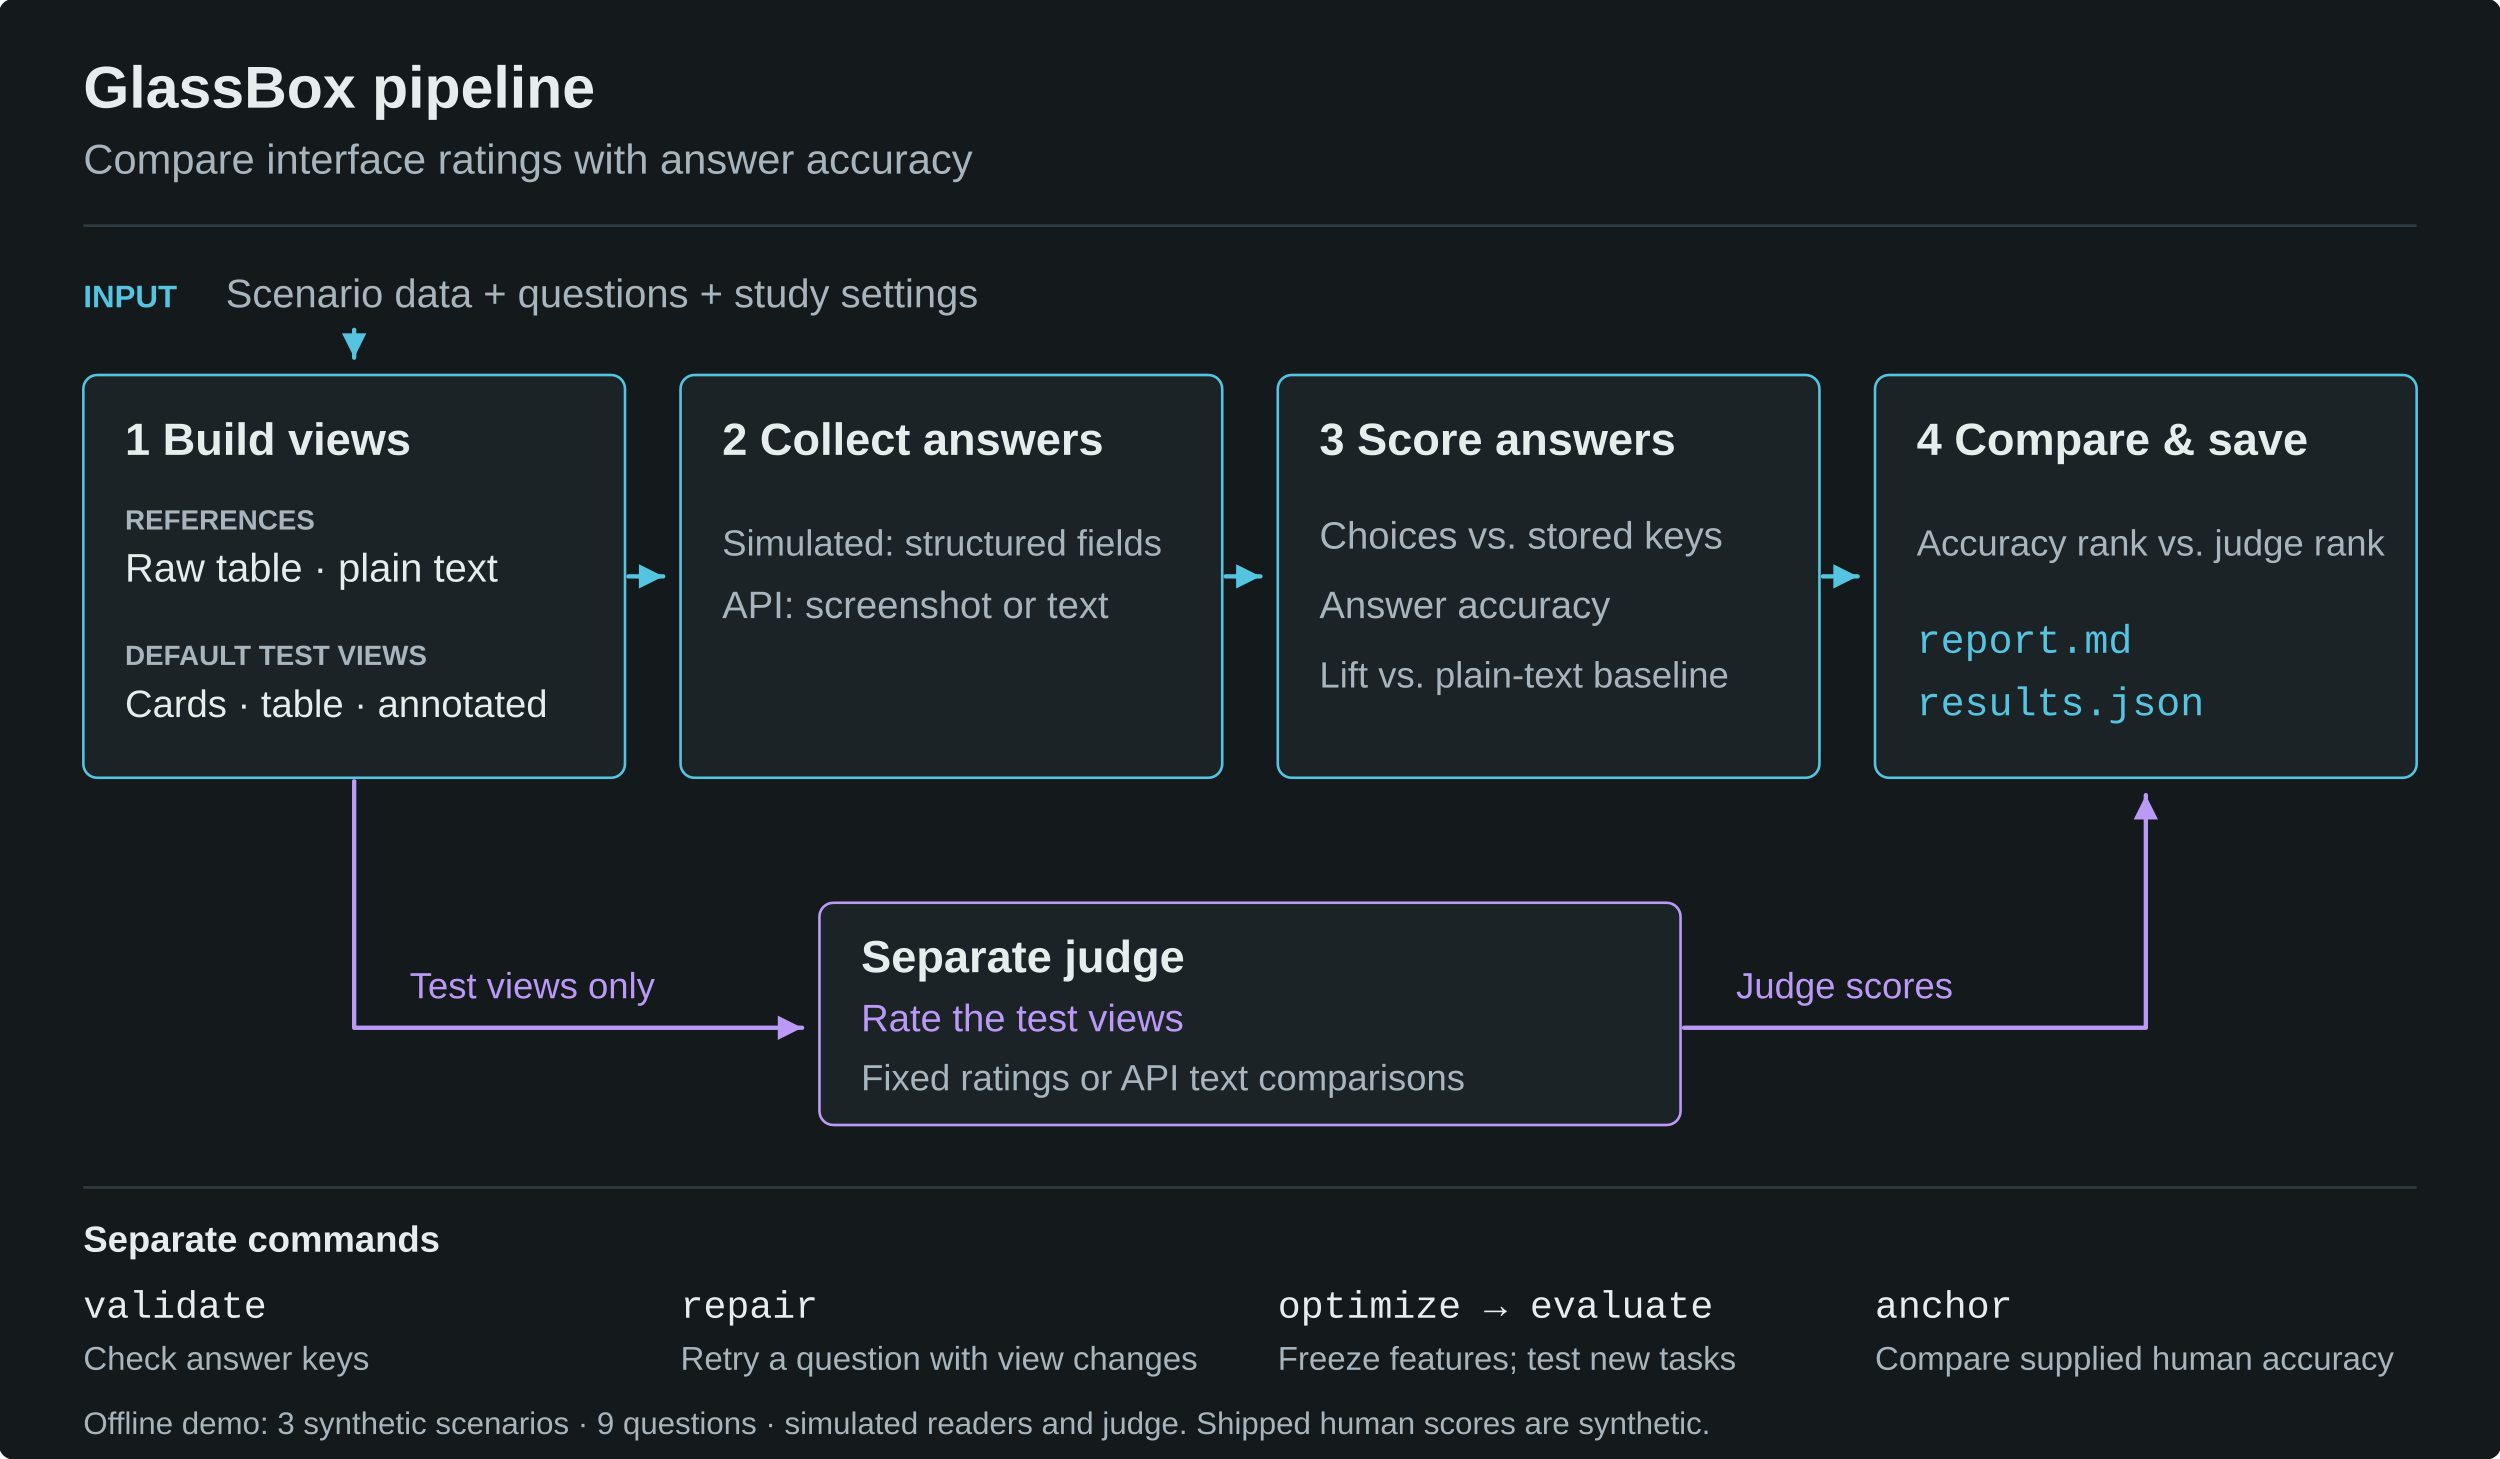
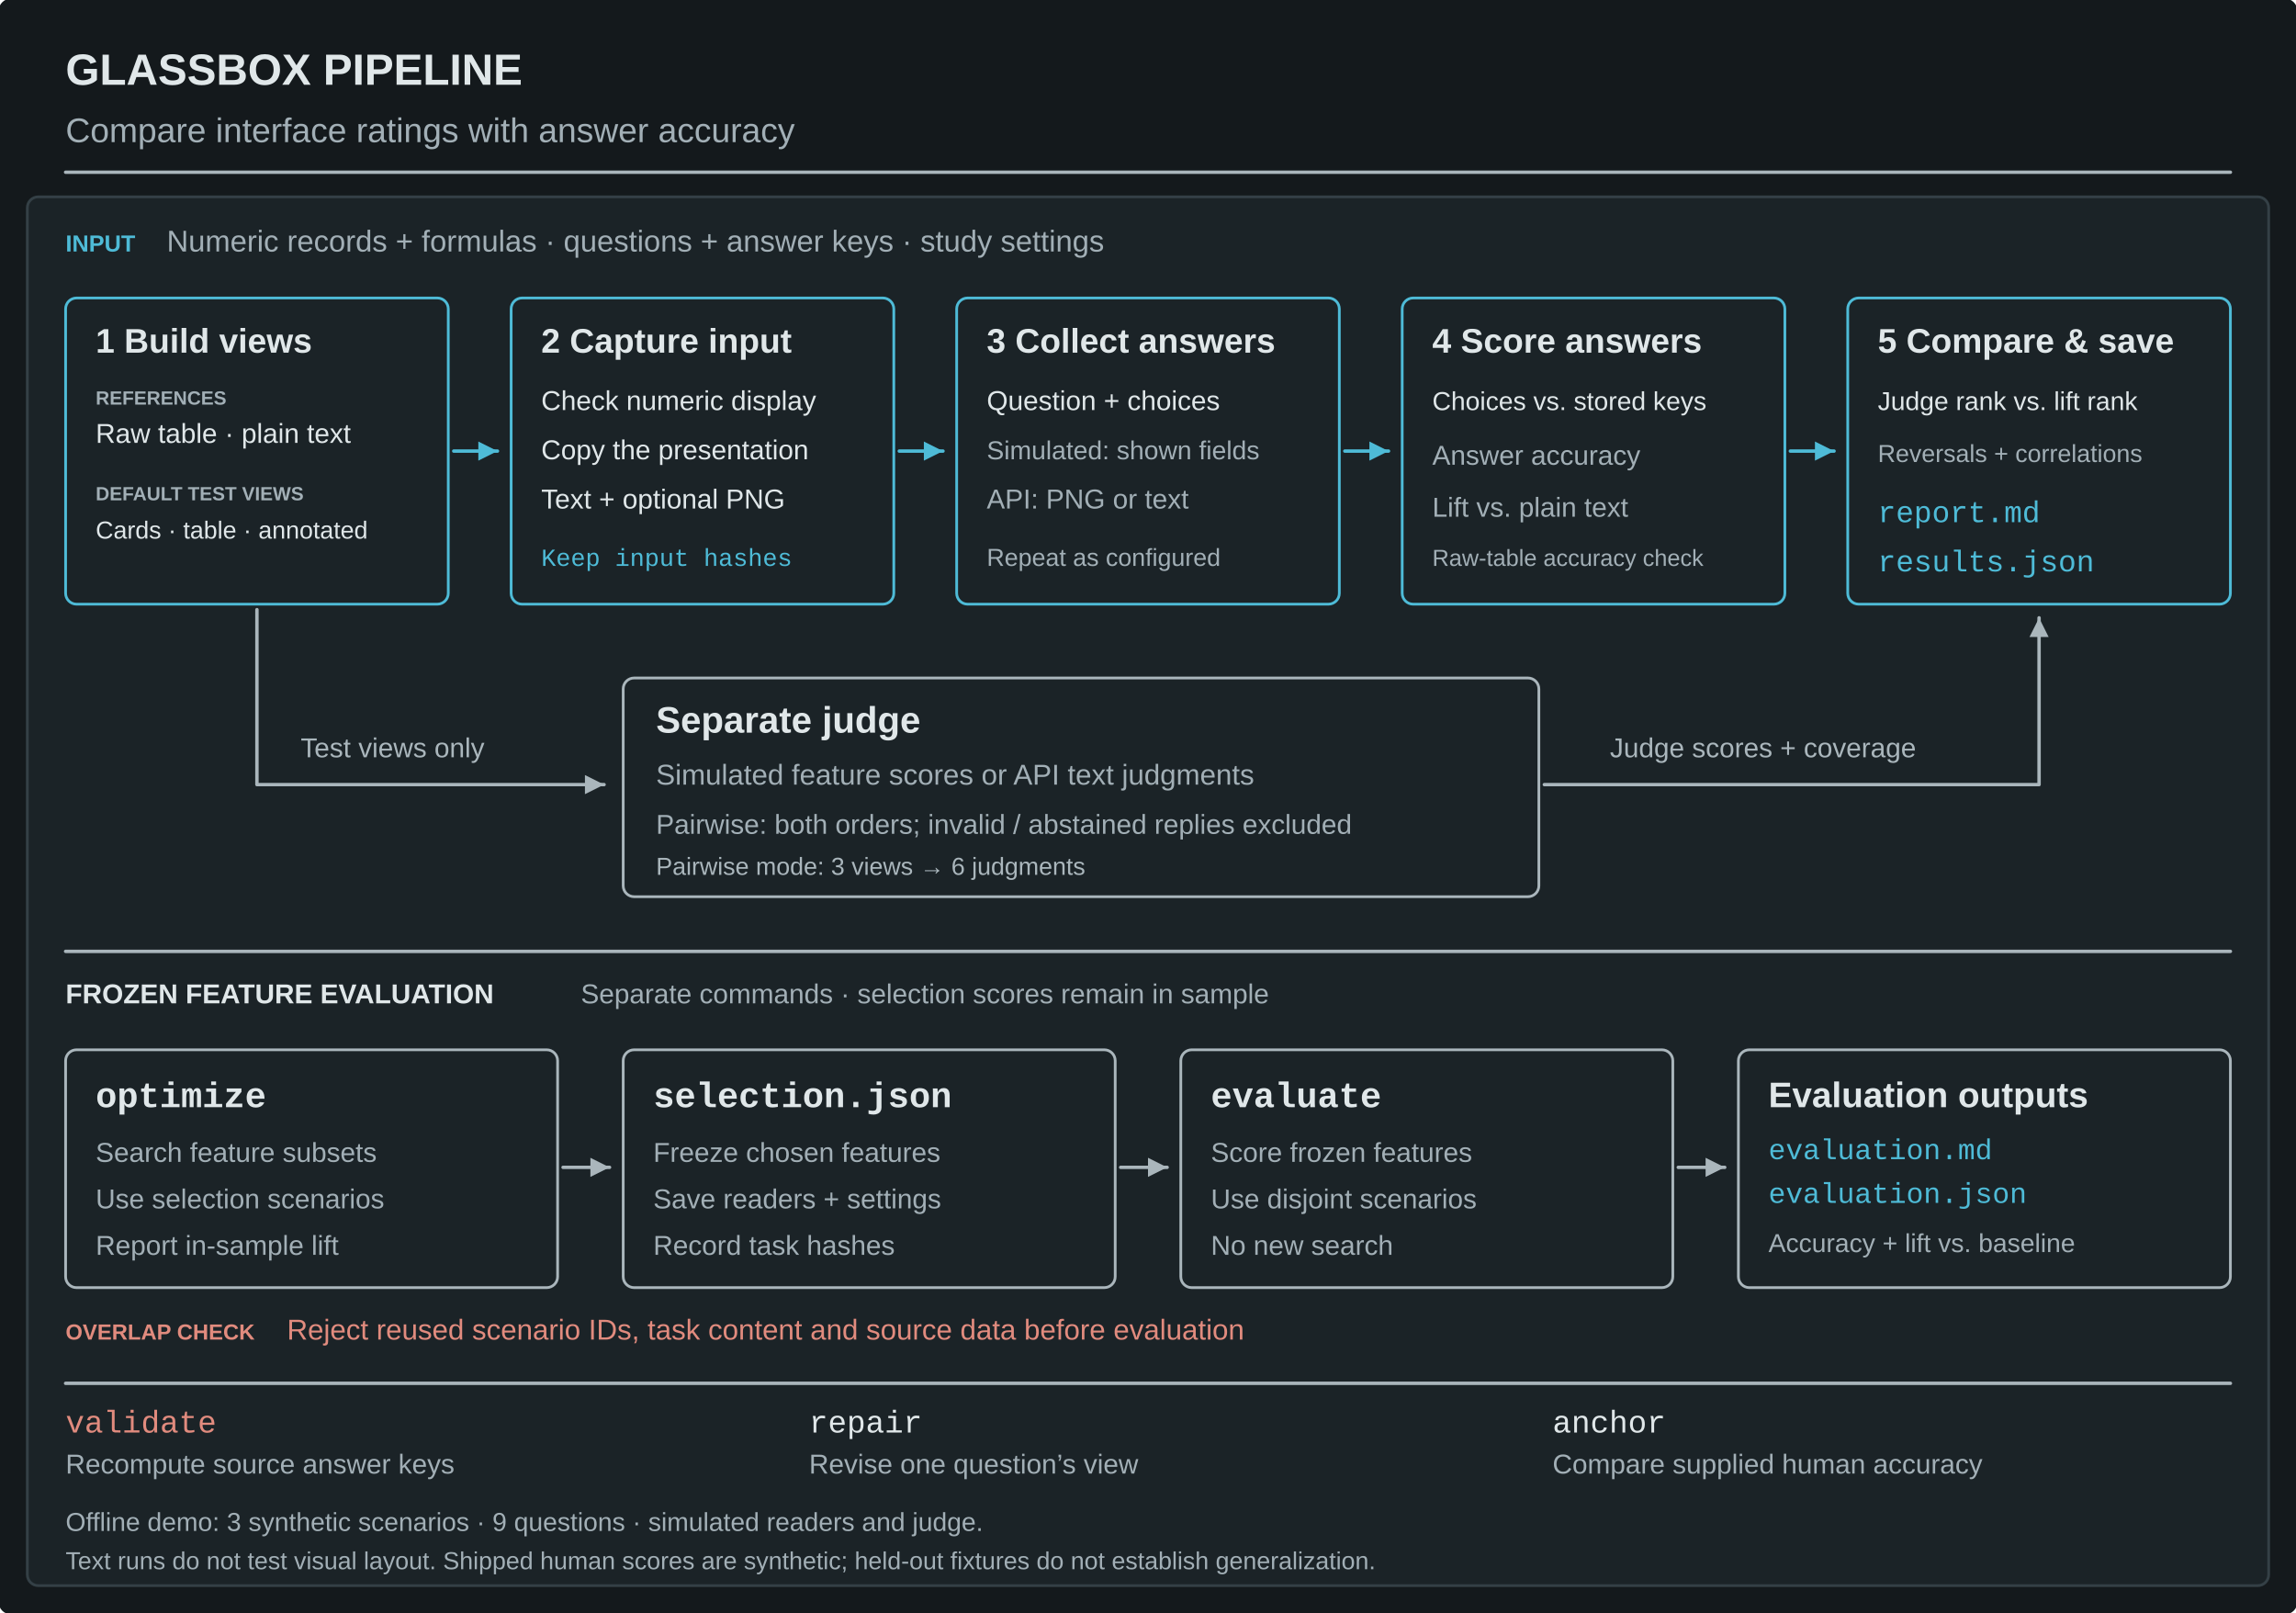
- <svg xmlns="http://www.w3.org/2000/svg" width="1440" height="840" viewBox="0 0 1440 840" role="img" aria-labelledby="pipeline-title pipeline-desc">
+ <svg xmlns="http://www.w3.org/2000/svg" width="1680" height="1180" viewBox="0 0 1680 1180" role="img" aria-labelledby="pipeline-title pipeline-desc">
  <defs>
-     <marker id="main-arrow" viewBox="0 0 10 10" refX="9" refY="5" markerWidth="7" markerHeight="7" orient="auto-start-reverse">
-       <path d="M1 1 L9 5 L1 9 Z" fill="#55c4e0" />
+     <marker id="cyan-arrow" viewBox="0 0 10 10" refX="9" refY="5" markerWidth="7" markerHeight="7" orient="auto">
+       <path d="M1 1 L9 5 L1 9 Z" fill="#4ebbd7" />
    </marker>
-     <marker id="judge-arrow" viewBox="0 0 10 10" refX="9" refY="5" markerWidth="7" markerHeight="7" orient="auto-start-reverse">
-       <path d="M1 1 L9 5 L1 9 Z" fill="#bb9af7" />
+     <marker id="gray-arrow" viewBox="0 0 10 10" refX="9" refY="5" markerWidth="7" markerHeight="7" orient="auto">
+       <path d="M1 1 L9 5 L1 9 Z" fill="#aab6bc" />
    </marker>
  </defs>
-   <rect x="0" y="0" width="1440" height="840" rx="8" fill="#14191c" stroke="#14191c" stroke-width="1.5" />
-   <text x="48" y="62" font-family="Arial, sans-serif" font-size="34" font-weight="600" fill="#e7eded">GlassBox pipeline</text>
-   <text x="48" y="100" font-family="Arial, sans-serif" font-size="24" font-weight="400" fill="#a8b5bd">Compare interface ratings with answer accuracy</text>
-   <path d="M48 130H1392" stroke="#303b41" stroke-width="1.5" />
-   <text x="48" y="177" font-family="Arial, sans-serif" font-size="18" font-weight="600" fill="#55c4e0">INPUT</text>
-   <text x="130" y="177" font-family="Arial, sans-serif" font-size="23" font-weight="400" fill="#a8b5bd">Scenario data + questions + study settings</text>
-   <path d="M204 190V206" fill="none" stroke="#55c4e0" stroke-width="2.5" stroke-linecap="round" stroke-linejoin="round" marker-end="url(#main-arrow)" />
-   <rect x="48" y="216" width="312" height="232" rx="8" fill="#1b2327" stroke="#55c4e0" stroke-width="1.5" />
-   <text x="72" y="262" font-family="Arial, sans-serif" font-size="26" font-weight="600" fill="#e7eded">1  Build views</text>
-   <rect x="392" y="216" width="312" height="232" rx="8" fill="#1b2327" stroke="#55c4e0" stroke-width="1.5" />
-   <text x="416" y="262" font-family="Arial, sans-serif" font-size="26" font-weight="600" fill="#e7eded">2  Collect answers</text>
-   <rect x="736" y="216" width="312" height="232" rx="8" fill="#1b2327" stroke="#55c4e0" stroke-width="1.5" />
-   <text x="760" y="262" font-family="Arial, sans-serif" font-size="26" font-weight="600" fill="#e7eded">3  Score answers</text>
-   <rect x="1080" y="216" width="312" height="232" rx="8" fill="#1b2327" stroke="#55c4e0" stroke-width="1.5" />
-   <text x="1104" y="262" font-family="Arial, sans-serif" font-size="26" font-weight="600" fill="#e7eded">4  Compare &amp; save</text>
-   <text x="72" y="305" font-family="Arial, sans-serif" font-size="16" font-weight="600" fill="#a8b5bd">REFERENCES</text>
-   <text x="72" y="335" font-family="Arial, sans-serif" font-size="23" font-weight="400" fill="#e7eded">Raw table · plain text</text>
-   <text x="72" y="383" font-family="Arial, sans-serif" font-size="16" font-weight="600" fill="#a8b5bd">DEFAULT TEST VIEWS</text>
-   <text x="72" y="413" font-family="Arial, sans-serif" font-size="22" font-weight="400" fill="#e7eded">Cards · table · annotated</text>
-   <text x="416" y="320" font-family="Arial, sans-serif" font-size="21" font-weight="400" fill="#a8b5bd">Simulated: structured fields</text>
-   <text x="416" y="356" font-family="Arial, sans-serif" font-size="22" font-weight="400" fill="#a8b5bd">API: screenshot or text</text>
-   <text x="760" y="316" font-family="Arial, sans-serif" font-size="22" font-weight="400" fill="#a8b5bd">Choices vs. stored keys</text>
-   <text x="760" y="356" font-family="Arial, sans-serif" font-size="22" font-weight="400" fill="#a8b5bd">Answer accuracy</text>
-   <text x="760" y="396" font-family="Arial, sans-serif" font-size="21" font-weight="400" fill="#a8b5bd">Lift vs. plain-text baseline</text>
-   <text x="1104" y="320" font-family="Arial, sans-serif" font-size="21" font-weight="400" fill="#a8b5bd">Accuracy rank vs. judge rank</text>
-   <text x="1104" y="376" font-family="Courier New, monospace" font-size="23" font-weight="400" fill="#55c4e0">report.md</text>
-   <text x="1104" y="412" font-family="Courier New, monospace" font-size="23" font-weight="400" fill="#55c4e0">results.json</text>
-   <path d="M362 332H382" fill="none" stroke="#55c4e0" stroke-width="2.5" stroke-linecap="round" stroke-linejoin="round" marker-end="url(#main-arrow)" />
-   <path d="M706 332H726" fill="none" stroke="#55c4e0" stroke-width="2.5" stroke-linecap="round" stroke-linejoin="round" marker-end="url(#main-arrow)" />
-   <path d="M1050 332H1070" fill="none" stroke="#55c4e0" stroke-width="2.5" stroke-linecap="round" stroke-linejoin="round" marker-end="url(#main-arrow)" />
-   <path d="M204 450V592H462" fill="none" stroke="#bb9af7" stroke-width="2.5" stroke-linecap="round" stroke-linejoin="round" marker-end="url(#judge-arrow)" />
-   <text x="236" y="575" font-family="Arial, sans-serif" font-size="21" font-weight="400" fill="#bb9af7">Test views only</text>
-   <rect x="472" y="520" width="496" height="128" rx="8" fill="#1b2327" stroke="#bb9af7" stroke-width="1.5" />
-   <text x="496" y="560" font-family="Arial, sans-serif" font-size="26" font-weight="600" fill="#e7eded">Separate judge</text>
-   <text x="496" y="594" font-family="Arial, sans-serif" font-size="22" font-weight="400" fill="#bb9af7">Rate the test views</text>
-   <text x="496" y="628" font-family="Arial, sans-serif" font-size="21" font-weight="400" fill="#a8b5bd">Fixed ratings or API text comparisons</text>
-   <path d="M970 592H1236V458" fill="none" stroke="#bb9af7" stroke-width="2.5" stroke-linecap="round" stroke-linejoin="round" marker-end="url(#judge-arrow)" />
-   <text x="1000" y="575" font-family="Arial, sans-serif" font-size="21" font-weight="400" fill="#bb9af7">Judge scores</text>
-   <path d="M48 684H1392" stroke="#303b41" stroke-width="1.5" />
-   <text x="48" y="721" font-family="Arial, sans-serif" font-size="21" font-weight="600" fill="#e7eded">Separate commands</text>
-   <text x="48" y="759" font-family="Courier New, monospace" font-size="22" font-weight="400" fill="#e7eded">validate</text>
-   <text x="48" y="789" font-family="Arial, sans-serif" font-size="19" font-weight="400" fill="#a8b5bd">Check answer keys</text>
-   <text x="392" y="759" font-family="Courier New, monospace" font-size="22" font-weight="400" fill="#e7eded">repair</text>
-   <text x="392" y="789" font-family="Arial, sans-serif" font-size="19" font-weight="400" fill="#a8b5bd">Retry a question with view changes</text>
-   <text x="736" y="759" font-family="Courier New, monospace" font-size="22" font-weight="400" fill="#e7eded">optimize → evaluate</text>
-   <text x="736" y="789" font-family="Arial, sans-serif" font-size="19" font-weight="400" fill="#a8b5bd">Freeze features; test new tasks</text>
-   <text x="1080" y="759" font-family="Courier New, monospace" font-size="22" font-weight="400" fill="#e7eded">anchor</text>
-   <text x="1080" y="789" font-family="Arial, sans-serif" font-size="19" font-weight="400" fill="#a8b5bd">Compare supplied human accuracy</text>
-   <text x="48" y="826" font-family="Arial, sans-serif" font-size="18" font-weight="400" fill="#a8b5bd">Offline demo: 3 synthetic scenarios · 9 questions · simulated readers and judge. Shipped human scores are synthetic.</text>
+   <rect x="0" y="0" width="1680" height="1180" rx="8" fill="#14191c" stroke="#14191c" stroke-width="2" />
+   <text x="48" y="62" fill="#e0e7e9" font-size="32" font-family="Arial, sans-serif" font-weight="700">GLASSBOX PIPELINE</text>
+   <text x="48" y="104" fill="#a2afb6" font-size="25" font-family="Arial, sans-serif" font-weight="400">Compare interface ratings with answer accuracy</text>
+   <path d="M48 126 H1632" fill="none" stroke="#aab6bc" stroke-width="2.5" stroke-linecap="round" stroke-linejoin="round" />
+   <rect x="20" y="144" width="1640" height="1016" rx="8" fill="#1b2327" stroke="#344046" stroke-width="2" />
+   <text x="48" y="184" fill="#4ebbd7" font-size="17" font-family="Arial, sans-serif" font-weight="700">INPUT</text>
+   <text x="122" y="184" fill="#a2afb6" font-size="22" font-family="Arial, sans-serif" font-weight="400">Numeric records + formulas · questions + answer keys · study settings</text>
+   <rect x="48" y="218" width="280" height="224" rx="8" fill="#1b2327" stroke="#4ebbd7" stroke-width="2" />
+   <text x="70" y="258" fill="#e0e7e9" font-size="25" font-family="Arial, sans-serif" font-weight="700">1  Build views</text>
+   <rect x="374" y="218" width="280" height="224" rx="8" fill="#1b2327" stroke="#4ebbd7" stroke-width="2" />
+   <text x="396" y="258" fill="#e0e7e9" font-size="25" font-family="Arial, sans-serif" font-weight="700">2  Capture input</text>
+   <rect x="700" y="218" width="280" height="224" rx="8" fill="#1b2327" stroke="#4ebbd7" stroke-width="2" />
+   <text x="722" y="258" fill="#e0e7e9" font-size="25" font-family="Arial, sans-serif" font-weight="700">3  Collect answers</text>
+   <rect x="1026" y="218" width="280" height="224" rx="8" fill="#1b2327" stroke="#4ebbd7" stroke-width="2" />
+   <text x="1048" y="258" fill="#e0e7e9" font-size="25" font-family="Arial, sans-serif" font-weight="700">4  Score answers</text>
+   <rect x="1352" y="218" width="280" height="224" rx="8" fill="#1b2327" stroke="#4ebbd7" stroke-width="2" />
+   <text x="1374" y="258" fill="#e0e7e9" font-size="25" font-family="Arial, sans-serif" font-weight="700">5  Compare &amp; save</text>
+   <path d="M332 330 H364" fill="none" stroke="#4ebbd7" stroke-width="2.5" stroke-linecap="round" stroke-linejoin="round" marker-end="url(#cyan-arrow)" />
+   <path d="M658 330 H690" fill="none" stroke="#4ebbd7" stroke-width="2.5" stroke-linecap="round" stroke-linejoin="round" marker-end="url(#cyan-arrow)" />
+   <path d="M984 330 H1016" fill="none" stroke="#4ebbd7" stroke-width="2.5" stroke-linecap="round" stroke-linejoin="round" marker-end="url(#cyan-arrow)" />
+   <path d="M1310 330 H1342" fill="none" stroke="#4ebbd7" stroke-width="2.5" stroke-linecap="round" stroke-linejoin="round" marker-end="url(#cyan-arrow)" />
+   <text x="70" y="296" fill="#a2afb6" font-size="14" font-family="Arial, sans-serif" font-weight="700">REFERENCES</text>
+   <text x="70" y="324" fill="#e0e7e9" font-size="20" font-family="Arial, sans-serif" font-weight="400">Raw table · plain text</text>
+   <text x="70" y="366" fill="#a2afb6" font-size="14" font-family="Arial, sans-serif" font-weight="700">DEFAULT TEST VIEWS</text>
+   <text x="70" y="394" fill="#e0e7e9" font-size="18" font-family="Arial, sans-serif" font-weight="400">Cards · table · annotated</text>
+   <text x="396" y="300" fill="#e0e7e9" font-size="20" font-family="Arial, sans-serif" font-weight="400">Check numeric display</text>
+   <text x="396" y="336" fill="#e0e7e9" font-size="20" font-family="Arial, sans-serif" font-weight="400">Copy the presentation</text>
+   <text x="396" y="372" fill="#e0e7e9" font-size="20" font-family="Arial, sans-serif" font-weight="400">Text + optional PNG</text>
+   <text x="396" y="414" fill="#4ebbd7" font-size="18" font-family="Courier New, monospace" font-weight="400">Keep input hashes</text>
+   <text x="722" y="300" fill="#e0e7e9" font-size="20" font-family="Arial, sans-serif" font-weight="400">Question + choices</text>
+   <text x="722" y="336" fill="#a2afb6" font-size="19" font-family="Arial, sans-serif" font-weight="400">Simulated: shown fields</text>
+   <text x="722" y="372" fill="#a2afb6" font-size="20" font-family="Arial, sans-serif" font-weight="400">API: PNG or text</text>
+   <text x="722" y="414" fill="#a2afb6" font-size="18" font-family="Arial, sans-serif" font-weight="400">Repeat as configured</text>
+   <text x="1048" y="300" fill="#e0e7e9" font-size="19" font-family="Arial, sans-serif" font-weight="400">Choices vs. stored keys</text>
+   <text x="1048" y="340" fill="#a2afb6" font-size="20" font-family="Arial, sans-serif" font-weight="400">Answer accuracy</text>
+   <text x="1048" y="378" fill="#a2afb6" font-size="20" font-family="Arial, sans-serif" font-weight="400">Lift vs. plain text</text>
+   <text x="1048" y="414" fill="#a2afb6" font-size="17" font-family="Arial, sans-serif" font-weight="400">Raw-table accuracy check</text>
+   <text x="1374" y="300" fill="#e0e7e9" font-size="19" font-family="Arial, sans-serif" font-weight="400">Judge rank vs. lift rank</text>
+   <text x="1374" y="338" fill="#a2afb6" font-size="18" font-family="Arial, sans-serif" font-weight="400">Reversals + correlations</text>
+   <text x="1374" y="382" fill="#4ebbd7" font-size="22" font-family="Courier New, monospace" font-weight="400">report.md</text>
+   <text x="1374" y="418" fill="#4ebbd7" font-size="22" font-family="Courier New, monospace" font-weight="400">results.json</text>
+   <path d="M188 446 V574 H442" fill="none" stroke="#aab6bc" stroke-width="2.5" stroke-linecap="round" stroke-linejoin="round" marker-end="url(#gray-arrow)" />
+   <text x="220" y="554" fill="#aab6bc" font-size="20" font-family="Arial, sans-serif" font-weight="400">Test views only</text>
+   <rect x="456" y="496" width="670" height="160" rx="8" fill="#1b2327" stroke="#aab6bc" stroke-width="2" />
+   <text x="480" y="536" fill="#e0e7e9" font-size="27" font-family="Arial, sans-serif" font-weight="700">Separate judge</text>
+   <text x="480" y="574" fill="#a2afb6" font-size="21" font-family="Arial, sans-serif" font-weight="400">Simulated feature scores or API text judgments</text>
+   <text x="480" y="610" fill="#a2afb6" font-size="20" font-family="Arial, sans-serif" font-weight="400">Pairwise: both orders; invalid / abstained replies excluded</text>
+   <text x="480" y="640" fill="#aab6bc" font-size="18" font-family="Arial, sans-serif" font-weight="400">Pairwise mode: 3 views → 6 judgments</text>
+   <path d="M1130 574 H1492 V452" fill="none" stroke="#aab6bc" stroke-width="2.5" stroke-linecap="round" stroke-linejoin="round" marker-end="url(#gray-arrow)" />
+   <text x="1178" y="554" fill="#aab6bc" font-size="20" font-family="Arial, sans-serif" font-weight="400">Judge scores + coverage</text>
+   <path d="M48 696 H1632" fill="none" stroke="#aab6bc" stroke-width="2.5" stroke-linecap="round" stroke-linejoin="round" />
+   <text x="48" y="734" fill="#e0e7e9" font-size="20" font-family="Arial, sans-serif" font-weight="700">FROZEN FEATURE EVALUATION</text>
+   <text x="425" y="734" fill="#a2afb6" font-size="20" font-family="Arial, sans-serif" font-weight="400">Separate commands · selection scores remain in sample</text>
+   <rect x="48" y="768" width="360" height="174" rx="8" fill="#1b2327" stroke="#aab6bc" stroke-width="2" />
+   <rect x="456" y="768" width="360" height="174" rx="8" fill="#1b2327" stroke="#aab6bc" stroke-width="2" />
+   <rect x="864" y="768" width="360" height="174" rx="8" fill="#1b2327" stroke="#aab6bc" stroke-width="2" />
+   <rect x="1272" y="768" width="360" height="174" rx="8" fill="#1b2327" stroke="#aab6bc" stroke-width="2" />
+   <path d="M412 854 H446" fill="none" stroke="#aab6bc" stroke-width="2.5" stroke-linecap="round" stroke-linejoin="round" marker-end="url(#gray-arrow)" />
+   <path d="M820 854 H854" fill="none" stroke="#aab6bc" stroke-width="2.5" stroke-linecap="round" stroke-linejoin="round" marker-end="url(#gray-arrow)" />
+   <path d="M1228 854 H1262" fill="none" stroke="#aab6bc" stroke-width="2.5" stroke-linecap="round" stroke-linejoin="round" marker-end="url(#gray-arrow)" />
+   <text x="70" y="810" fill="#e0e7e9" font-size="26" font-family="Courier New, monospace" font-weight="700">optimize</text>
+   <text x="70" y="850" fill="#a2afb6" font-size="20" font-family="Arial, sans-serif" font-weight="400">Search feature subsets</text>
+   <text x="70" y="884" fill="#a2afb6" font-size="20" font-family="Arial, sans-serif" font-weight="400">Use selection scenarios</text>
+   <text x="70" y="918" fill="#a2afb6" font-size="20" font-family="Arial, sans-serif" font-weight="400">Report in-sample lift</text>
+   <text x="478" y="810" fill="#e0e7e9" font-size="26" font-family="Courier New, monospace" font-weight="700">selection.json</text>
+   <text x="478" y="850" fill="#a2afb6" font-size="20" font-family="Arial, sans-serif" font-weight="400">Freeze chosen features</text>
+   <text x="478" y="884" fill="#a2afb6" font-size="20" font-family="Arial, sans-serif" font-weight="400">Save readers + settings</text>
+   <text x="478" y="918" fill="#a2afb6" font-size="20" font-family="Arial, sans-serif" font-weight="400">Record task hashes</text>
+   <text x="886" y="810" fill="#e0e7e9" font-size="26" font-family="Courier New, monospace" font-weight="700">evaluate</text>
+   <text x="886" y="850" fill="#a2afb6" font-size="20" font-family="Arial, sans-serif" font-weight="400">Score frozen features</text>
+   <text x="886" y="884" fill="#a2afb6" font-size="20" font-family="Arial, sans-serif" font-weight="400">Use disjoint scenarios</text>
+   <text x="886" y="918" fill="#a2afb6" font-size="20" font-family="Arial, sans-serif" font-weight="400">No new search</text>
+   <text x="1294" y="810" fill="#e0e7e9" font-size="26" font-family="Arial, sans-serif" font-weight="700">Evaluation outputs</text>
+   <text x="1294" y="848" fill="#4ebbd7" font-size="21" font-family="Courier New, monospace" font-weight="400">evaluation.md</text>
+   <text x="1294" y="880" fill="#4ebbd7" font-size="21" font-family="Courier New, monospace" font-weight="400">evaluation.json</text>
+   <text x="1294" y="916" fill="#a2afb6" font-size="19" font-family="Arial, sans-serif" font-weight="400">Accuracy + lift vs. baseline</text>
+   <text x="48" y="980" fill="#e18b7e" font-size="16" font-family="Arial, sans-serif" font-weight="700">OVERLAP CHECK</text>
+   <text x="210" y="980" fill="#e18b7e" font-size="21" font-family="Arial, sans-serif" font-weight="400">Reject reused scenario IDs, task content and source data before evaluation</text>
+   <path d="M48 1012 H1632" fill="none" stroke="#aab6bc" stroke-width="2.5" stroke-linecap="round" stroke-linejoin="round" />
+   <text x="48" y="1048" fill="#e18b7e" font-size="23" font-family="Courier New, monospace" font-weight="400">validate</text>
+   <text x="48" y="1078" fill="#a2afb6" font-size="20" font-family="Arial, sans-serif" font-weight="400">Recompute source answer keys</text>
+   <text x="592" y="1048" fill="#e0e7e9" font-size="23" font-family="Courier New, monospace" font-weight="400">repair</text>
+   <text x="592" y="1078" fill="#a2afb6" font-size="20" font-family="Arial, sans-serif" font-weight="400">Revise one question’s view</text>
+   <text x="1136" y="1048" fill="#e0e7e9" font-size="23" font-family="Courier New, monospace" font-weight="400">anchor</text>
+   <text x="1136" y="1078" fill="#a2afb6" font-size="20" font-family="Arial, sans-serif" font-weight="400">Compare supplied human accuracy</text>
+   <text x="48" y="1120" fill="#a2afb6" font-size="19" font-family="Arial, sans-serif" font-weight="400">Offline demo: 3 synthetic scenarios · 9 questions · simulated readers and judge.</text>
+   <text x="48" y="1148" fill="#a2afb6" font-size="18" font-family="Arial, sans-serif" font-weight="400">Text runs do not test visual layout. Shipped human scores are synthetic; held-out fixtures do not establish generalization.</text>
</svg>
